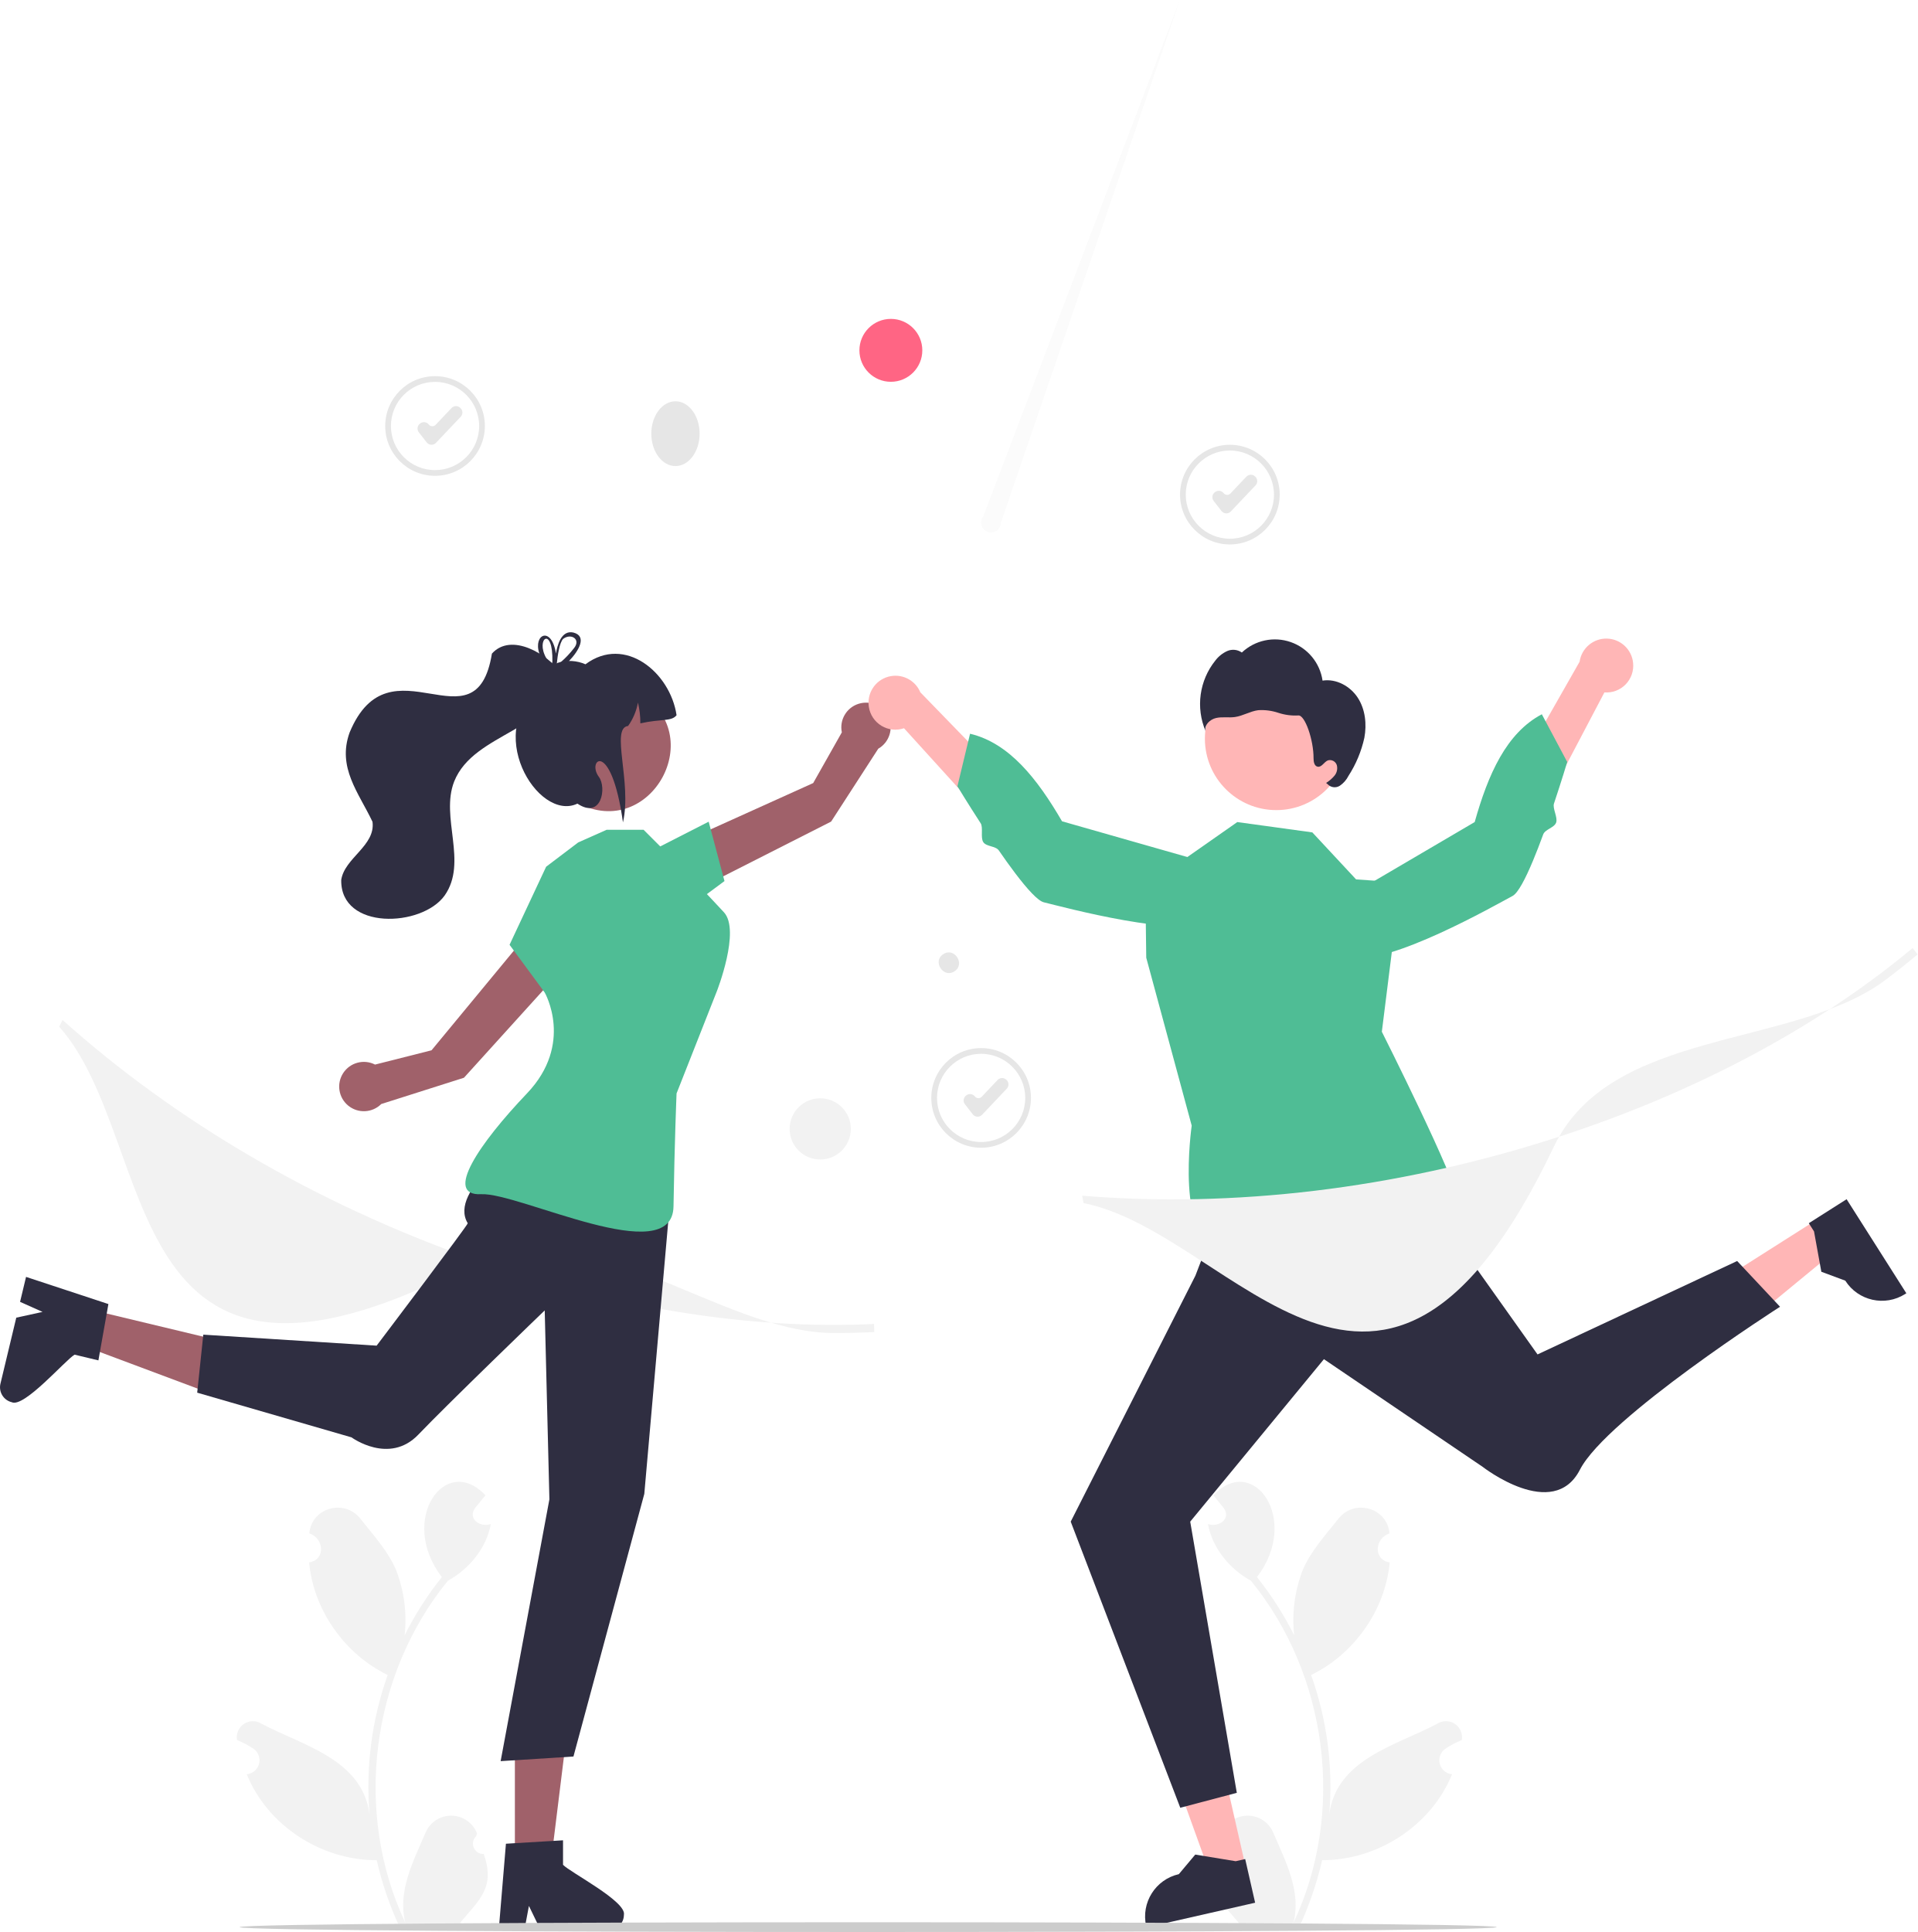
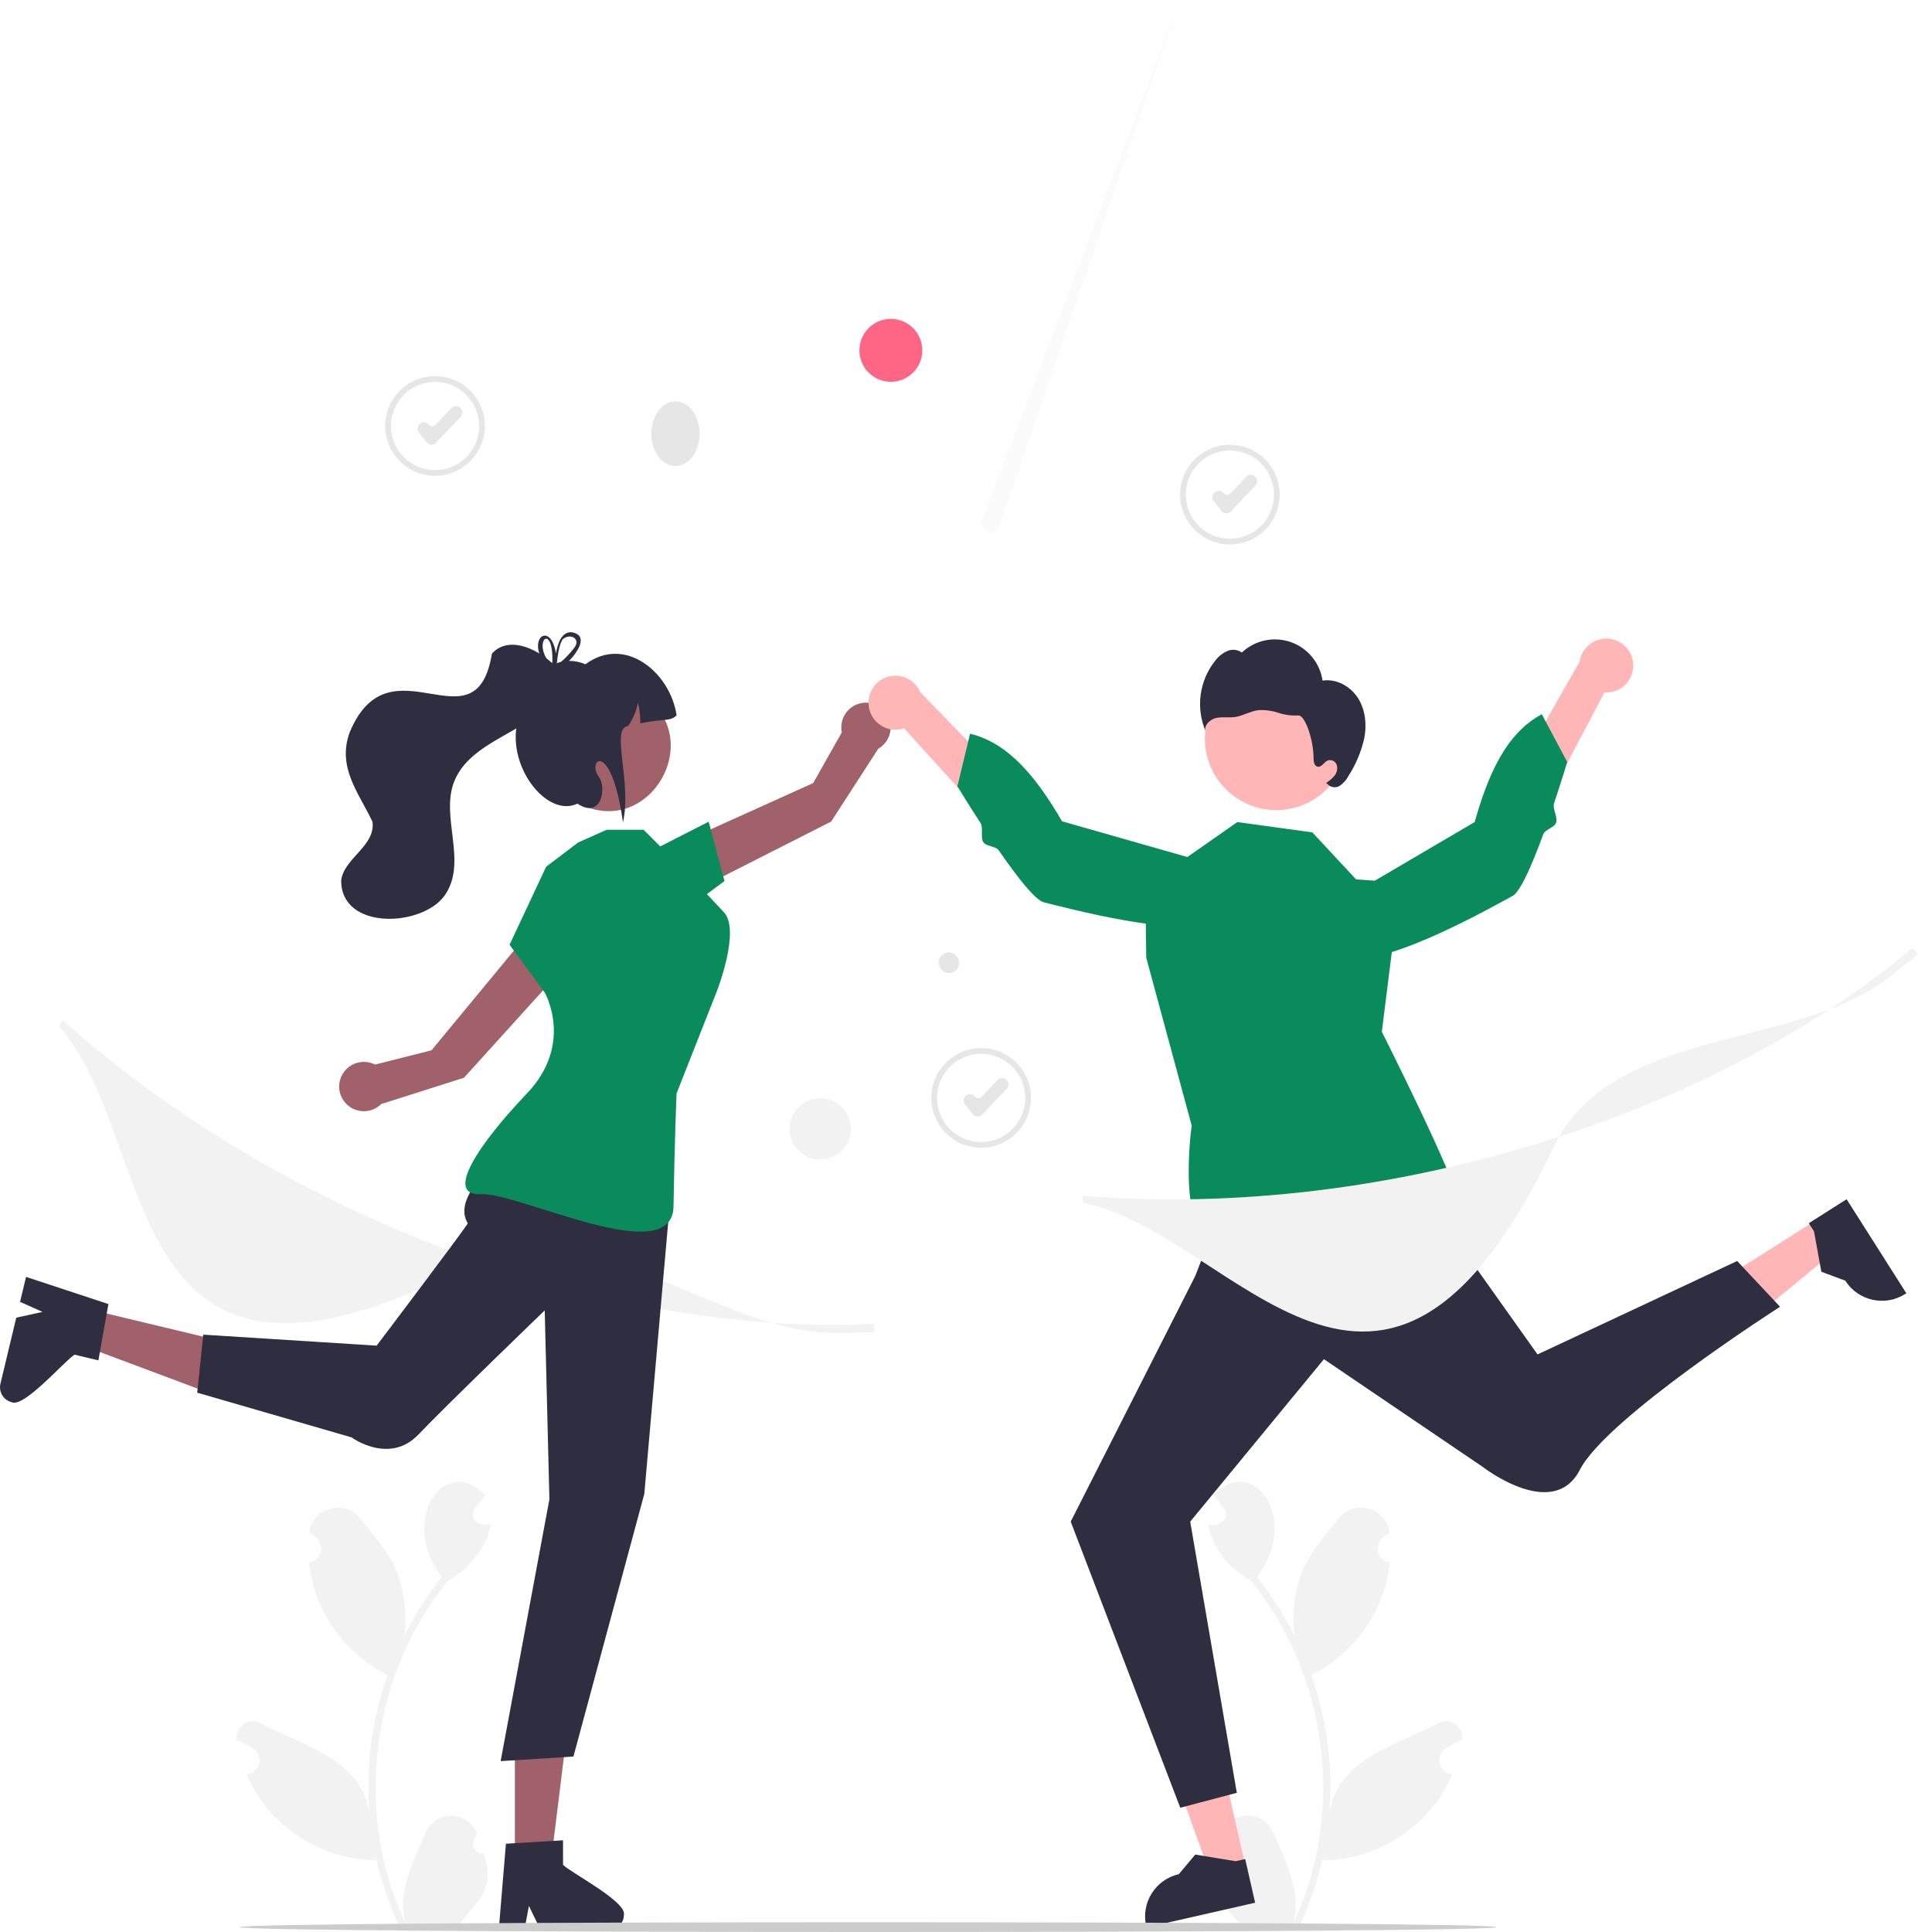
<svg xmlns="http://www.w3.org/2000/svg" data-name="Layer 1" width="670.713" height="675.702" viewBox="0 0 670.713 675.702">
  <path d="M433.834,760.56a3.613,3.613,0,0,1-2.619-6.263c.091-.362.156-.622.248-.984a9.707,9.707,0,0,0-17.997-.17c-4.282,10.023-9.825,20.4-7.068,31.44-18.206-38.585-12.015-86.582,14.891-119.58,7.437-4.097,13.465-11.376,15.034-19.827-3.681,1.247-8.27-1.747-5.502-5.624,1.2-1.482,2.411-2.952,3.61-4.434-13.982-14.89-30.641,8.512-15.251,28.609A115.847,115.847,0,0,0,406.169,684.08a48.709,48.709,0,0,0-2.908-22.624c-2.783-6.715-8.001-12.37-12.595-18.175-5.586-7.073-17.083-3.81-17.835,5.166,5.155,1.694,5.825,9.141-.072,10.16,1.545,16.698,12.453,32.043,27.478,39.366a116.299,116.299,0,0,0-6.355,48.611c-2.652-19.25-23.316-23.921-37.759-31.572a5.626,5.626,0,0,0-8.58,5.699,32.495,32.495,0,0,1,5.696,3.005,4.911,4.911,0,0,1-2.282,8.965c7.28,18.018,26.102,30.117,45.434,30.049a119.563,119.563,0,0,0,8.032,23.447h28.692c.103-.319.195-.648.288-.967a32.599,32.599,0,0,1-7.939-.473c7.026-8.319,12.46-12.563,8.371-24.177Z" transform="translate(-264.6436 -112.1492)" fill="#f2f2f2" />
  <path d="M689.626,760.56a3.613,3.613,0,0,0,2.619-6.263c-.091-.362-.156-.622-.248-.984a9.707,9.707,0,0,1,17.997-.17c4.282,10.023,9.825,20.4,7.068,31.44,18.206-38.585,12.015-86.582-14.891-119.58-7.437-4.097-13.465-11.376-15.034-19.827,3.681,1.247,8.27-1.747,5.502-5.624-1.2-1.482-2.411-2.952-3.61-4.434,13.982-14.89,30.641,8.512,15.251,28.609A115.846,115.846,0,0,1,717.291,684.08a48.709,48.709,0,0,1,2.908-22.624c2.783-6.715,8.001-12.37,12.595-18.175,5.586-7.073,17.083-3.81,17.835,5.166-5.155,1.694-5.825,9.141.072,10.16-1.545,16.698-12.453,32.043-27.478,39.366a116.299,116.299,0,0,1,6.355,48.611c2.652-19.25,23.316-23.921,37.759-31.572a5.626,5.626,0,0,1,8.58,5.699,32.495,32.495,0,0,0-5.696,3.005,4.911,4.911,0,0,0,2.282,8.965C765.222,750.699,746.4,762.798,727.069,762.73a119.562,119.562,0,0,1-8.032,23.447H690.345c-.103-.319-.195-.648-.288-.967a32.599,32.599,0,0,0,7.939-.473c-7.026-8.319-12.46-12.563-8.371-24.177Z" transform="translate(-264.6436 -112.1492)" fill="#f2f2f2" />
  <polygon points="435.621 652.671 423.265 655.481 406.541 609.159 424.778 605.01 435.621 652.671" fill="#ffb6b6" />
  <path d="M703.633,777.61l-37.997,8.645-.109-.481a15.168,15.168,0,0,1,11.424-18.155l.001-0,5.742-6.845,14.148,2.319,3.317-.755Z" transform="translate(-264.6436 -112.1492)" fill="#2f2e41" />
  <polygon points="634.947 426.88 641.739 437.577 603.711 468.871 593.685 453.082 634.947 426.88" fill="#ffb6b6" />
  <path d="M910.51,531.565l20.89,32.895-.416.264a15.168,15.168,0,0,1-20.935-4.672l-.001-.001-8.375-3.114L899.114,542.832l-1.824-2.872Z" transform="translate(-264.6436 -112.1492)" fill="#2f2e41" />
  <path d="M505.719,424.661l-3.052-17.689L549.064,386.021l10.02-17.74a8.626,8.626,0,1,1,12.739,5.725l-16.483,25.483Z" transform="translate(-264.6436 -112.1492)" fill="#a0616a" />
-   <polygon points="226.971 298.052 247.865 287.379 253.396 308.147 238.883 318.905 226.971 298.052" fill="#4fbd95" />
+   <polygon points="226.971 298.052 247.865 287.379 253.396 308.147 238.883 318.905 226.971 298.052" fill="#0a8b5c" />
  <polygon points="180.086 651.062 192.719 651.061 198.729 602.332 180.083 602.333 180.086 651.062" fill="#a0616a" />
  <path d="M461.567,764.348v-8.565l-3.321.203-13.52.801-3.129.192-2.392,28.684-.128,1.538h8.97l.288-1.527L449.638,778.733l3.364,6.941.737,1.527h23.782a5.374,5.374,0,0,0,5.34-5.35C483.865,777.163,464.087,767.029,461.567,764.348Z" transform="translate(-264.6436 -112.1492)" fill="#2f2e41" />
  <polygon points="30.123 457.676 27.178 469.962 73.163 487.168 77.509 469.036 30.123 457.676" fill="#a0616a" />
  <path d="M290.735,585.934l8.329,1.997.577-3.277,2.373-13.334.543-3.088-27.336-9.014-1.466-.483-2.092,8.723,1.418.636,6.446,2.885-7.534,1.653-1.657.36L264.791,596.12a5.374,5.374,0,0,0,3.958,6.44C273.074,604.629,287.541,587.76,290.735,585.934Z" transform="translate(-264.6436 -112.1492)" fill="#2f2e41" />
  <path d="M464.263,447.839,448.002,440.238l-32.428,39.244L395.821,484.477a8.626,8.626,0,1,0,2.169,13.797l28.924-9.192Z" transform="translate(-264.6436 -112.1492)" fill="#a0616a" />
  <path d="M694.802,302.564A17.428,17.428,0,1,1,712.23,285.136,17.447,17.447,0,0,1,694.802,302.564Zm0-32.855A15.428,15.428,0,1,0,710.23,285.136,15.445,15.445,0,0,0,694.802,269.708Z" transform="translate(-264.6436 -112.1492)" fill="#e6e6e6" />
  <path d="M693.572,291.702c-.035,0-.07-.001-.105-.003a2.148,2.148,0,0,1-1.592-.827l-2.745-3.53a2.149,2.149,0,0,1,.377-3.016l.099-.077a2.149,2.149,0,0,1,3.017.377,1.568,1.568,0,0,0,2.374.116l5.574-5.885a2.152,2.152,0,0,1,3.039-.083l.091.087a2.149,2.149,0,0,1,.082,3.039l-8.65,9.131A2.147,2.147,0,0,1,693.572,291.702Z" transform="translate(-264.6436 -112.1492)" fill="#e6e6e6" />
  <path d="M607.802,513.564A17.428,17.428,0,1,1,625.23,496.136,17.447,17.447,0,0,1,607.802,513.564Zm0-32.855A15.428,15.428,0,1,0,623.23,496.136,15.445,15.445,0,0,0,607.802,480.708Z" transform="translate(-264.6436 -112.1492)" fill="#e6e6e6" />
  <path d="M606.572,502.702c-.035,0-.07-.001-.105-.003a2.148,2.148,0,0,1-1.592-.827l-2.745-3.53a2.149,2.149,0,0,1,.377-3.016l.099-.077a2.149,2.149,0,0,1,3.017.377,1.568,1.568,0,0,0,2.374.116l5.574-5.885a2.152,2.152,0,0,1,3.039-.083l.091.087a2.149,2.149,0,0,1,.082,3.039l-8.65,9.131A2.147,2.147,0,0,1,606.572,502.702Z" transform="translate(-264.6436 -112.1492)" fill="#e6e6e6" />
  <path d="M416.802,278.564A17.428,17.428,0,1,1,434.23,261.136,17.447,17.447,0,0,1,416.802,278.564Zm0-32.855A15.428,15.428,0,1,0,432.23,261.136,15.445,15.445,0,0,0,416.802,245.708Z" transform="translate(-264.6436 -112.1492)" fill="#e6e6e6" />
  <path d="M415.572,267.702c-.035,0-.07-.001-.105-.003a2.148,2.148,0,0,1-1.592-.827l-2.745-3.53a2.149,2.149,0,0,1,.377-3.016l.099-.077a2.149,2.149,0,0,1,3.017.377,1.568,1.568,0,0,0,2.374.116l5.574-5.885a2.152,2.152,0,0,1,3.039-.083l.091.087a2.149,2.149,0,0,1,.082,3.039l-8.65,9.131A2.147,2.147,0,0,1,415.572,267.702Z" transform="translate(-264.6436 -112.1492)" fill="#e6e6e6" />
  <path d="M556.329,578.362c-40.413,0-86.857-44.846-127.949-23.539-124.415,64.514-107.289-43.44-143.032-83.589l1.173-2.354c39.439,35.363,88.679,64.135,142.399,83.205,48.546,17.235,97.455,25.22,141.423,23.113l.076,2.829Q563.455,578.363,556.329,578.362Z" transform="translate(-264.6436 -112.1492)" fill="#f2f2f2" />
  <ellipse cx="236.249" cy="151.676" rx="8.447" ry="11.327" fill="#e6e6e6" />
  <path d="M598.459,451.863c-3.862,2.573-7.815-3.551-3.878-6.01C598.443,443.279,602.395,449.404,598.459,451.863Z" transform="translate(-264.6436 -112.1492)" fill="#e6e6e6" />
  <circle cx="311.586" cy="122.53" r="11" fill="#ff6584" />
  <path d="M614.704,294.958l62.593-182.809L608.566,292.77a3.442,3.442,0,1,0,6.138,2.188Z" transform="translate(-264.6436 -112.1492)" fill="#f0f0f0" opacity="0.3" style="isolation:isolate" />
  <circle cx="286.88" cy="394.821" r="10.702" fill="#f2f2f2" />
  <path d="M447.869,511.053s-26.681,17.373-19.626,28.918c.243.398-31.87,42.811-31.87,42.811l-60.622-3.848-2.136,20.29,53.97,15.631s13.203,9.7,23.403-.987,44.174-43.415,44.174-43.415l1.639,66.077-17.055,91.563,25.465-1.615,24.785-91.86,9.149-104.054Z" transform="translate(-264.6436 -112.1492)" fill="#2f2e41" />
-   <path d="M466.874,406.784l-11.22,8.503-12.788,27.294,12.297,16.701s10.344,17.927-6.213,35.287-29.271,35.903-16.019,35.241,66.925,26.637,67.278,4.272,1.068-39.513,1.068-39.513l14.072-35.691s8.384-21.292,2.498-27.665-13.767-14.518-13.767-14.518l-14.332-14.332H476.806Z" transform="translate(-264.6436 -112.1492)" fill="#4fbd95" />
+   <path d="M466.874,406.784l-11.22,8.503-12.788,27.294,12.297,16.701s10.344,17.927-6.213,35.287-29.271,35.903-16.019,35.241,66.925,26.637,67.278,4.272,1.068-39.513,1.068-39.513l14.072-35.691s8.384-21.292,2.498-27.665-13.767-14.518-13.767-14.518l-14.332-14.332H476.806Z" transform="translate(-264.6436 -112.1492)" fill="#0a8b5c" />
  <path d="M487.818,354.343c25.17,14.323,4.507,52.114-21.133,38.657C441.516,378.677,462.179,340.886,487.818,354.343Z" transform="translate(-264.6436 -112.1492)" fill="#a0616a" />
  <path d="M501.277,362.284c-1.764,2.294-5.448,1.218-12.664,2.855a30.081,30.081,0,0,0-.841-7.262,20.441,20.441,0,0,1-3.447,8.173c-6.266.695,1.415,19.73-1.793,33.725-4.133-29.525-12.828-21.79-8.435-15.933,2.812,3.749.937,14.996-7.498,9.373-13.918,6.615-33.741-26.243-11.771-41.653-.393-8.329,8.876-9.645,14.583-7.084C483.261,334.159,499.085,347.379,501.277,362.284Z" transform="translate(-264.6436 -112.1492)" fill="#2f2e41" />
  <path d="M436.696,340.74c-5.604,34.454-35.64-6.337-49.763,27.57-4.44,12.279,3.178,21.063,7.997,31.255,1.1,8.376-9.797,12.626-10.938,20.336-.318,17.676,28.2,16.595,36.172,5.442,8.192-11.674-1.59-27.338,3.333-39.868,6.92-17.397,35.064-17.527,37.515-37.767C456.264,340.947,443.496,333.202,436.696,340.74Z" transform="translate(-264.6436 -112.1492)" fill="#2f2e41" />
  <path d="M459.397,344.107c-.183.077-.367.154-.531.241h-.01c-.154.077-.309.154-.463.241-.019.01-.029.019-.048.029-.203-.193-.405-.386-.618-.579a2.231,2.231,0,0,0,.039.946l.029.116c.193.203.396.396.608.598.193-.145.376-.299.569-.444.116-.096.232-.193.357-.289.019-.251.048-.54.077-.859Zm5.809-10.729c-4.303-.984-5.693,4.641-6.108,7.352-1.563-9.842-8.066-6.745-5.818-.029a15.036,15.036,0,0,0,3.31,5.326c.203.232.425.463.656.695-.261,1.351,1.052,1.003,2.827-.241a23.646,23.646,0,0,0,3.618-3.175C467.232,339.592,469.991,334.622,465.205,333.378Zm.135,5.538a33.719,33.719,0,0,1-4.448,4.718q-.767.695-1.563,1.332c-.01.087-.01.164-.019.232a1.767,1.767,0,0,1-.135.27c-.54.975-1.148.444-1.38-.367-.019-.029-.048-.058-.068-.087a13.596,13.596,0,0,1-1.997-2.644c-3.985-6.909,2.432-11.608,2.113,1.293a1.222,1.222,0,0,0-.116.376,2.231,2.231,0,0,0,.039.946l.029.116c.193.203.396.396.608.598.193-.145.376-.299.569-.444.116-.096.232-.193.357-.289.019-.251.048-.54.077-.859v-.01c.251-2.586.936-7.237,2.2-8.501C464.385,333.465,467.984,335.771,465.34,338.916Zm-5.944,5.191c-.183.077-.367.154-.531.241h-.01c-.154.077-.309.154-.463.241-.019.01-.029.019-.048.029-.203-.193-.405-.386-.618-.579a2.231,2.231,0,0,0,.039.946l.029.116c.193.203.396.396.608.598.193-.145.376-.299.569-.444.116-.096.232-.193.357-.289.019-.251.048-.54.077-.859Z" transform="translate(-264.6436 -112.1492)" fill="#2f2e41" />
  <path d="M692.04,534.067l-9.296,24.243-43.608,86.02,38.318,100.067L697.23,739.177l-16.3-94.847,46.764-56.82L783.23,625.177s24.63,19.228,34,1,70-57,70-57l-15-16L802.411,585.851l-48.189-67.828Z" transform="translate(-264.6436 -112.1492)" fill="#2f2e41" />
-   <path d="M738.947,419.713l-15.303-16.441-26.25-3.611L665.23,422.177l.324,24.923,15.9,58.729s-6.056,42.194,10.86,41.771,26.137-8.857,33.026-7.14,36.178,9.023,38.034,1.37,11.722-2.173,11.289-9.413-26.709-59.427-26.709-59.427l6.533-52.192Z" transform="translate(-264.6436 -112.1492)" fill="#4fbd95" />
+   <path d="M738.947,419.713l-15.303-16.441-26.25-3.611L665.23,422.177l.324,24.923,15.9,58.729s-6.056,42.194,10.86,41.771,26.137-8.857,33.026-7.14,36.178,9.023,38.034,1.37,11.722-2.173,11.289-9.413-26.709-59.427-26.709-59.427l6.533-52.192Z" transform="translate(-264.6436 -112.1492)" fill="#0a8b5c" />
  <path d="M835.838,344.032a9.373,9.373,0,0,1-10.042,10.283l-35.191,66.927L781.157,406.738l35.969-63.164a9.424,9.424,0,0,1,18.711.459Z" transform="translate(-264.6436 -112.1492)" fill="#ffb6b6" />
-   <path d="M725.054,432.157s-1.396,11.905,12.006,14.852,50.533-18.269,56.62-21.51c1.906-1.015,4.493-5.988,7.146-12.342,1.191-2.853,2.396-5.983,3.56-9.159.673-1.838,3.896-2.339,4.53-4.162.631-1.812-1.327-4.946-.756-6.654,2.711-8.108,4.632-14.54,4.632-14.54L803.91,361.957c-12.423,6.568-18.795,21.035-23.481,37.701Z" transform="translate(-264.6436 -112.1492)" fill="#4fbd95" />
+   <path d="M725.054,432.157s-1.396,11.905,12.006,14.852,50.533-18.269,56.62-21.51c1.906-1.015,4.493-5.988,7.146-12.342,1.191-2.853,2.396-5.983,3.56-9.159.673-1.838,3.896-2.339,4.53-4.162.631-1.812-1.327-4.946-.756-6.654,2.711-8.108,4.632-14.54,4.632-14.54L803.91,361.957c-12.423,6.568-18.795,21.035-23.481,37.701Z" transform="translate(-264.6436 -112.1492)" fill="#0a8b5c" />
  <path d="M568.533,359.401a9.373,9.373,0,0,0,12.296,7.442l50.82,55.99,5.518-16.407L586.535,354.274a9.424,9.424,0,0,0-18.001,5.127Z" transform="translate(-264.6436 -112.1492)" fill="#ffb6b6" />
-   <path d="M697.846,416.997s4.331,11.177-7.907,17.384-53.497-5.042-60.201-6.656c-2.099-.505-5.848-4.674-10.008-10.161-1.867-2.464-3.817-5.193-5.738-7.976-1.112-1.611-4.357-1.29-5.428-2.895-1.064-1.597.047-5.121-.934-6.631-4.654-7.171-8.124-12.918-8.124-12.918l4.424-18.378c13.671,3.25,23.461,15.662,32.169,30.625Z" transform="translate(-264.6436 -112.1492)" fill="#4fbd95" />
+   <path d="M697.846,416.997s4.331,11.177-7.907,17.384-53.497-5.042-60.201-6.656c-2.099-.505-5.848-4.674-10.008-10.161-1.867-2.464-3.817-5.193-5.738-7.976-1.112-1.611-4.357-1.29-5.428-2.895-1.064-1.597.047-5.121-.934-6.631-4.654-7.171-8.124-12.918-8.124-12.918l4.424-18.378c13.671,3.25,23.461,15.662,32.169,30.625Z" transform="translate(-264.6436 -112.1492)" fill="#0a8b5c" />
  <circle cx="446.399" cy="258.353" r="24.976" fill="#ffb6b6" />
  <path d="M739.553,356.201c-2.627-4.064-7.557-6.773-12.337-6.012a16.847,16.847,0,0,0-28.228-9.826,5.239,5.239,0,0,0-5.123-.513,10.802,10.802,0,0,0-4.162,3.341,24.243,24.243,0,0,0-3.392,24.663c-.584-2.123,1.544-4.121,3.694-4.598,2.15-.477,4.405-.026,6.586-.336,2.795-.398,5.307-2.019,8.106-2.384a18.453,18.453,0,0,1,7.012.901,19.012,19.012,0,0,0,7.009.941c2.356-.28,5.39,8.648,5.35,14.936-.008,1.192.238,2.722,1.402,2.974,1.434.311,2.265-1.668,3.63-2.207a2.525,2.525,0,0,1,3.097,1.647,4.117,4.117,0,0,1-.786,3.687,12.167,12.167,0,0,1-2.95,2.559l.562.468a3.345,3.345,0,0,0,4.223.525,9.114,9.114,0,0,0,3.032-3.452,40.623,40.623,0,0,0,5.561-13.326C742.719,365.43,742.18,360.266,739.553,356.201Z" transform="translate(-264.6436 -112.1492)" fill="#2f2e41" />
  <path d="M924.326,454.708C892.11,479.108,828.01,471.4,808.118,513.195c-60.228,126.545-111.754,30.148-164.488,19.724l-.486-2.585c52.79,4.378,109.414-2.415,163.751-19.648,49.104-15.571,92.915-38.736,126.692-66.962l1.769,2.209Q930.007,450.407,924.326,454.708Z" transform="translate(-264.6436 -112.1492)" fill="#f2f2f2" />
  <path d="M788.12,786.146c-.767,2.273-438.841,2.273-439.669.006C349.217,783.873,787.291,783.873,788.12,786.146Z" transform="translate(-264.6436 -112.1492)" fill="#ccc" />
</svg>
